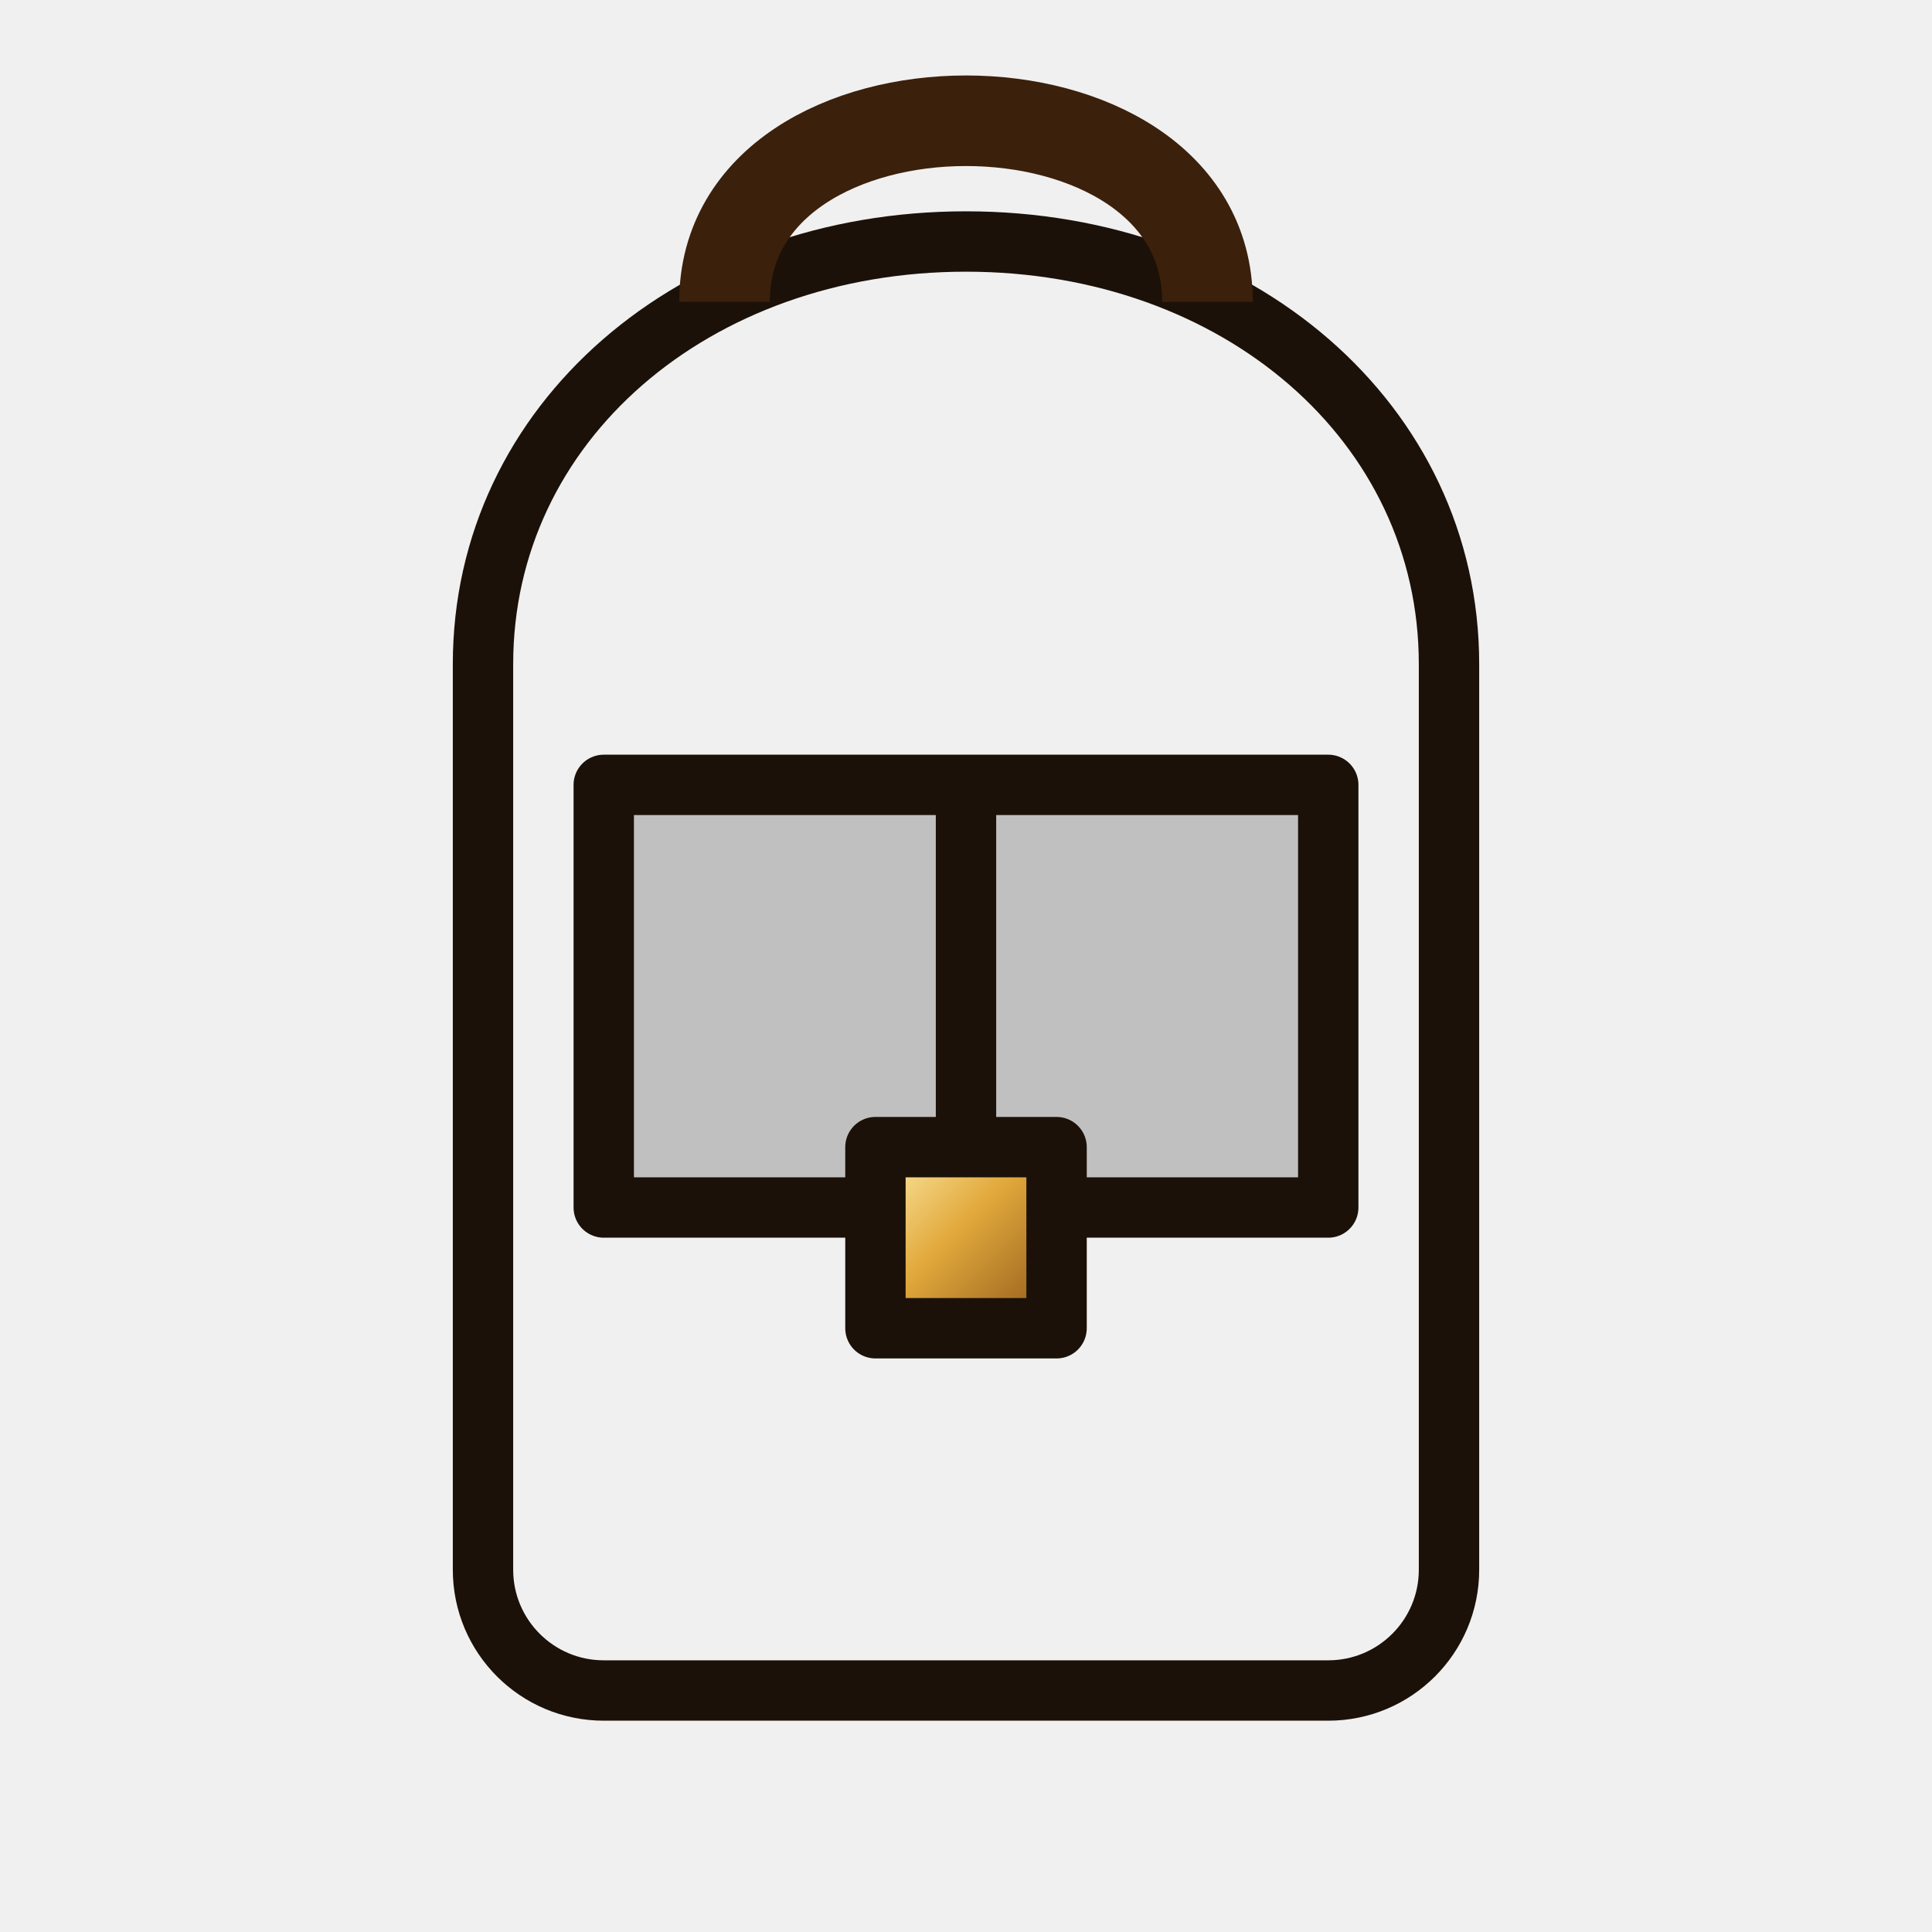
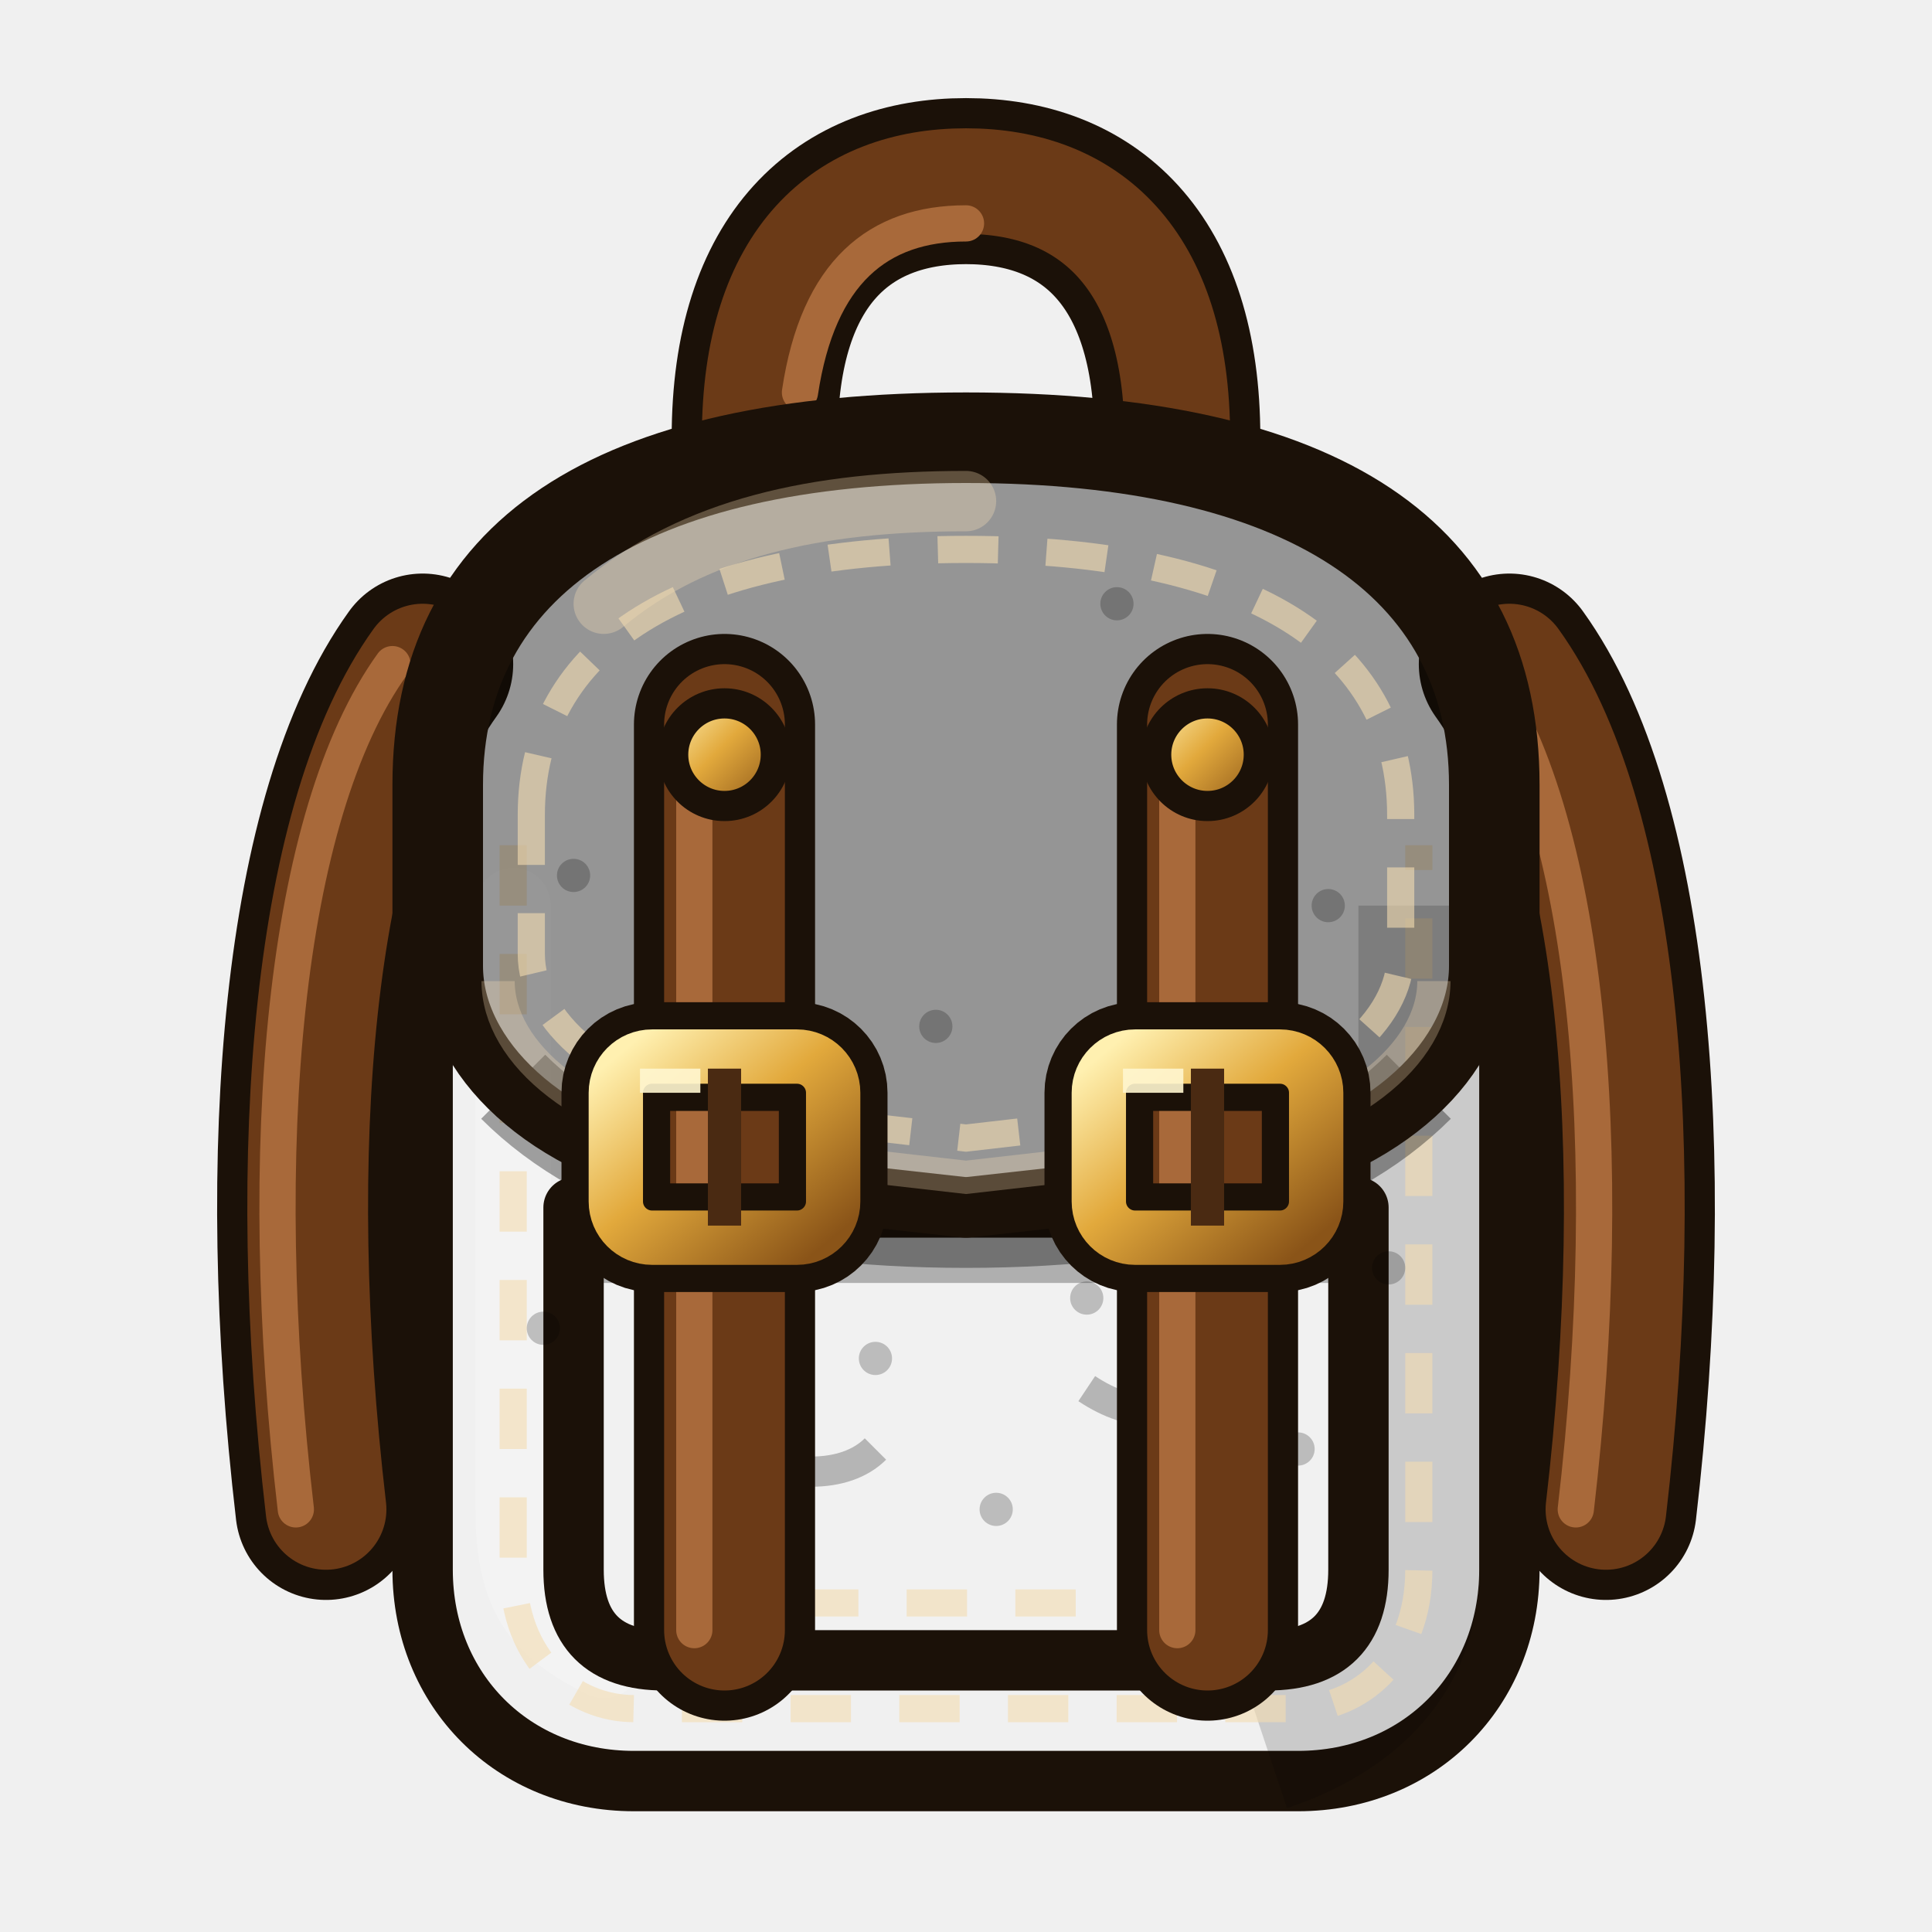
<svg xmlns="http://www.w3.org/2000/svg" viewBox="0 0 64 64" width="128" height="128">
  <defs>
    <linearGradient id="steel" x1="0" y1="0" x2="1" y2="1">
      <stop offset="0" stop-color="#f4f6fb" />
      <stop offset=".5" stop-color="#a9b0bd" />
      <stop offset="1" stop-color="#5d6470" />
    </linearGradient>
    <linearGradient id="gold" x1="0" y1="0" x2="1" y2="1">
      <stop offset="0" stop-color="#fff0b0" />
      <stop offset=".45" stop-color="#e2a93c" />
      <stop offset="1" stop-color="#8a5418" />
    </linearGradient>
    <linearGradient id="wood" x1="0" y1="0" x2="1" y2="0">
      <stop offset="0" stop-color="#9b6236" />
      <stop offset=".5" stop-color="#6e3f1e" />
      <stop offset="1" stop-color="#4a2a12" />
    </linearGradient>
    <linearGradient id="woodv" x1="0" y1="0" x2="0" y2="1">
      <stop offset="0" stop-color="#a86c3c" />
      <stop offset="1" stop-color="#5a3216" />
    </linearGradient>
    <linearGradient id="leather" x1="0" y1="0" x2="1" y2="1">
      <stop offset="0" stop-color="#b9783f" />
      <stop offset="1" stop-color="#5c3216" />
    </linearGradient>
    <linearGradient id="grey" x1="0" y1="0" x2="1" y2="1">
      <stop offset="0" stop-color="#ffffff" />
      <stop offset=".55" stop-color="#c8c8c8" />
      <stop offset="1" stop-color="#7a7a7a" />
    </linearGradient>
    <radialGradient id="greyr" cx=".35" cy=".3" r=".8">
      <stop offset="0" stop-color="#ffffff" />
      <stop offset=".6" stop-color="#bdbdbd" />
      <stop offset="1" stop-color="#6e6e6e" />
    </radialGradient>
    <radialGradient id="ruby" cx=".35" cy=".35" r=".7">
      <stop offset="0" stop-color="#ffb3b3" />
      <stop offset=".4" stop-color="#e0263a" />
      <stop offset="1" stop-color="#5e0610" />
    </radialGradient>
    <radialGradient id="red" cx=".35" cy=".3" r=".75">
      <stop offset="0" stop-color="#ff9a7a" />
      <stop offset=".45" stop-color="#d0281c" />
      <stop offset="1" stop-color="#6a0c08" />
    </radialGradient>
    <radialGradient id="green" cx=".35" cy=".3" r=".75">
      <stop offset="0" stop-color="#b8ffb0" />
      <stop offset=".5" stop-color="#3fa83a" />
      <stop offset="1" stop-color="#14401a" />
    </radialGradient>
    <radialGradient id="blue" cx=".35" cy=".3" r=".75">
      <stop offset="0" stop-color="#bfe0ff" />
      <stop offset=".45" stop-color="#2f6fd6" />
      <stop offset="1" stop-color="#0c2560" />
    </radialGradient>
    <radialGradient id="slime" cx=".35" cy=".3" r=".8">
      <stop offset="0" stop-color="#e6ffd0" />
      <stop offset=".5" stop-color="#6fcf3a" />
      <stop offset="1" stop-color="#2a6a14" />
    </radialGradient>
    <radialGradient id="ghost" cx=".4" cy=".3" r=".8">
      <stop offset="0" stop-color="#ffffff" />
      <stop offset=".55" stop-color="#bfeee0" />
      <stop offset="1" stop-color="#5aa898" />
    </radialGradient>
    <radialGradient id="ember" cx=".4" cy=".35" r=".75">
      <stop offset="0" stop-color="#fff3b0" />
      <stop offset=".45" stop-color="#ff8a1e" />
      <stop offset="1" stop-color="#8a1a06" />
    </radialGradient>
    <linearGradient id="fur" x1="0" y1="0" x2="1" y2="1">
      <stop offset="0" stop-color="#c9c3b8" />
      <stop offset="1" stop-color="#6d665c" />
    </linearGradient>
    <linearGradient id="snowfur" x1="0" y1="0" x2="1" y2="1">
      <stop offset="0" stop-color="#ffffff" />
      <stop offset="1" stop-color="#b7c7d4" />
    </linearGradient>
    <linearGradient id="carp" x1="0" y1="0" x2="1" y2="1">
      <stop offset="0" stop-color="#fff0a8" />
      <stop offset=".5" stop-color="#f0a12a" />
      <stop offset="1" stop-color="#a0520e" />
    </linearGradient>
    <linearGradient id="perch" x1="0" y1="0" x2="0" y2="1">
      <stop offset="0" stop-color="#7a9a3a" />
      <stop offset="1" stop-color="#e3d48a" />
    </linearGradient>
    <linearGradient id="trout" x1="0" y1="0" x2="0" y2="1">
      <stop offset="0" stop-color="#9fb8d8" />
      <stop offset="1" stop-color="#eef2ff" />
    </linearGradient>
    <radialGradient id="flame" cx=".5" cy=".8" r=".8">
      <stop offset="0" stop-color="#fff6c0" />
      <stop offset=".4" stop-color="#ffb02e" />
      <stop offset="1" stop-color="#d23a0c" />
    </radialGradient>
    <radialGradient id="violet" cx=".4" cy=".35" r=".75">
      <stop offset="0" stop-color="#f1dcff" />
      <stop offset=".5" stop-color="#a66cf0" />
      <stop offset="1" stop-color="#4b2286" />
    </radialGradient>
    <radialGradient id="ice" cx=".4" cy=".3" r=".8">
      <stop offset="0" stop-color="#ffffff" />
      <stop offset=".5" stop-color="#a9dcff" />
      <stop offset="1" stop-color="#3b7fb8" />
    </radialGradient>
    <linearGradient id="parch" x1="0" y1="0" x2="0" y2="1">
      <stop offset="0" stop-color="#fbeac0" />
      <stop offset="1" stop-color="#c9a466" />
    </linearGradient>
    <linearGradient id="stone" x1="0" y1="0" x2="1" y2="1">
      <stop offset="0" stop-color="#d6d2c8" />
      <stop offset="1" stop-color="#6f6b64" />
    </linearGradient>
    <radialGradient id="glass" cx=".35" cy=".3" r=".8">
      <stop offset="0" stop-color="#ffffff" stop-opacity=".35" />
      <stop offset="1" stop-color="#b8d4e8" stop-opacity=".12" />
    </radialGradient>
  </defs>
-   <path d="M16 22c0-8 7-14 16-14s16 6 16 14v30a4 4 0 0 1-4 4H20a4 4 0 0 1-4-4z" fill="none" stroke="#1b1108" stroke-width="2" stroke-linejoin="round" stroke-linecap="round" />
-   <path d="M20 26h24v14H20z" fill="#000" fill-opacity=".2" stroke="#1b1108" stroke-width="2" stroke-linejoin="round" stroke-linecap="round" />
-   <path d="M32 26v18" stroke="#1b1108" stroke-width="2" />
-   <rect x="29" y="38" width="6" height="6" fill="url(#gold)" stroke="#1b1108" stroke-width="2" stroke-linejoin="round" stroke-linecap="round" />
-   <path d="M24 10c0-4 4-6 8-6s8 2 8 6" fill="none" stroke="#3b200c" stroke-width="3" />
+   <path d="M14 22c-3.6 5-4.6 16-3.2 28" stroke="#1b1108" stroke-width="6" stroke-linecap="round" fill="none" />
+   <path d="M14 22c-3.6 5-4.6 16-3.2 28" stroke="#6b3a17" stroke-width="4" stroke-linecap="round" fill="none" />
+   <path d="M14 22c-3.6 5-4.6 16-3.2 28" stroke="#a8693a" stroke-width="1.2" stroke-linecap="round" fill="none" transform="translate(-1 0)" />
+   <path d="M50 22c3.6 5 4.6 16 3.2 28" stroke="#1b1108" stroke-width="6" stroke-linecap="round" fill="none" />
+   <path d="M50 22c3.6 5 4.6 16 3.2 28" stroke="#6b3a17" stroke-width="4" stroke-linecap="round" fill="none" />
+   <path d="M50 22c3.6 5 4.6 16 3.2 28" stroke="#a8693a" stroke-width="1.2" stroke-linecap="round" fill="none" transform="translate(-1 0)" />
+   <path d="M25 14.5c0-6 3-8.5 7-8.5s7 2.5 7 8.5" fill="none" stroke="#1b1108" stroke-width="5.5" />
+   <path d="M25 14.5c0-6 3-8.5 7-8.5s7 2.5 7 8.5" fill="none" stroke="#6b3a17" stroke-width="3.5" />
+   <path d="M26.5 13c.6-4 2.6-5.6 5.5-5.6" fill="none" stroke="#a8693a" stroke-width="1.2" stroke-linecap="round" />
+   <path d="M14 26c0-8 6-12 18-12s18 4 18 12v26c0 4-3 7-7 7H21c-4 0-7-3-7-7z" fill="none" stroke="#1b1108" stroke-width="2" stroke-linejoin="round" stroke-linecap="round" />
+   <path d="M47 30v22c0 3-2 5-5 6" fill="none" stroke="#000" stroke-opacity=".16" stroke-width="4" />
+   <path d="M17 30v20c0 3 1 4 3 5" fill="none" stroke="#fff" stroke-opacity=".22" stroke-width="2.5" stroke-linecap="round" />
+   <path d="M17 28v24c0 3 2 4.6 4 4.6h22c2 0 4-1.6 4-4.6V28" fill="none" stroke="#f3dcb0" stroke-opacity=".6" stroke-width=".9" stroke-dasharray="2 1.6" />
+   <path d="M19 41h26" stroke="#000" stroke-opacity=".3" stroke-width="3" />
+   <path d="M19 40h26v12c0 2-1 3-3 3H22c-2 0-3-1-3-3z" fill="#fff" fill-opacity=".08" stroke="#1b1108" stroke-width="2" stroke-linejoin="round" stroke-linecap="round" />
+   <path d="M21.5 43v8.5c0 1 .6 1.6 1.6 1.6h17.8c1 0 1.6-.6 1.6-1.6V43" fill="none" stroke="#f3dcb0" stroke-opacity=".6" stroke-width=".9" stroke-dasharray="2 1.6" />
+   <g fill="#000" fill-opacity=".22">
+     <circle cx="18" cy="44" r=".55" />
+     <circle cx="20" cy="36" r=".55" />
+     <circle cx="29" cy="45" r=".55" />
+     <circle cx="33" cy="50" r=".55" />
+     <circle cx="43" cy="48" r=".55" />
+     <circle cx="46" cy="42" r=".55" />
+     <circle cx="36" cy="43" r=".55" />
+     <circle cx="26" cy="52" r=".55" />
+     <circle cx="31" cy="34" r=".55" />
+     <circle cx="44" cy="30" r=".55" />
+     <circle cx="19" cy="29" r=".55" />
+     <circle cx="37" cy="20" r=".55" />
+   </g>
+   <path d="M24 48c2 1 4 1 5 0M36 46c1.5 1 3 1 4.5 0" stroke="#000" stroke-opacity=".25" stroke-width="1" fill="none" />
+   <path d="M17 36c3 3 8 4.5 15 4.5s12-1.5 15-4.5" fill="none" stroke="#000" stroke-opacity=".35" stroke-width="3" />
+   <path d="M15 26c0-7 6-11 17-11s17 4 17 11v6c0 3-3 6-8 7l-9 1-9-1c-5-1-8-4-8-7z" fill="#000" fill-opacity=".38" stroke="#1b1108" stroke-width="2" stroke-linejoin="round" stroke-linecap="round" />
+   <path d="M20 20c3-2.5 7-3.4 12-3.4" fill="none" stroke="#ffe2b8" stroke-opacity=".3" stroke-width="2" stroke-linecap="round" />
+   <path d="M17.6 27c0-5.6 5-8.8 14.4-8.8s14.4 3.2 14.4 8.8v4.6c0 2.2-2.4 4.4-6.6 5.2l-7.8.9-7.8-.9c-4.2-.8-6.6-3-6.6-5.2z" fill="none" stroke="#f3dcb0" stroke-opacity=".6" stroke-width=".9" stroke-dasharray="2 1.6" />
+   <path d="M16.5 32.5c0 2.4 2.8 4.8 7.6 5.6l7.9.9 7.9-.9c4.8-.8 7.6-3.2 7.6-5.6" fill="none" stroke="#ffe2b8" stroke-opacity=".28" stroke-width="1.1" />
+   <path d="M24 24v30" stroke="#1b1108" stroke-width="6" stroke-linecap="round" fill="none" />
+   <path d="M24 24v30" stroke="#6b3a17" stroke-width="4" stroke-linecap="round" fill="none" />
+   <path d="M24 24v30" stroke="#a8693a" stroke-width="1.2" stroke-linecap="round" fill="none" transform="translate(-1 0)" />
+   <path d="M40 24v30" stroke="#1b1108" stroke-width="6" stroke-linecap="round" fill="none" />
+   <path d="M40 24v30" stroke="#6b3a17" stroke-width="4" stroke-linecap="round" fill="none" />
+   <path d="M40 24v30" stroke="#a8693a" stroke-width="1.2" stroke-linecap="round" fill="none" transform="translate(-1 0)" />
+   <rect x="20.4" y="35" width="7.2" height="6" rx="1.2" fill="none" stroke="#1b1108" stroke-width="3.6" />
+   <rect x="20.4" y="35" width="7.2" height="6" rx="1.2" fill="none" stroke="url(#gold)" stroke-width="1.8" />
+   <path d="M24 35.4v5.2" stroke="#4a2a12" stroke-width="1.1" />
+   <path d="M21.2 35.8h2" stroke="#fff6d0" stroke-width=".8" stroke-opacity=".9" />
+   <rect x="36.4" y="35" width="7.2" height="6" rx="1.2" fill="none" stroke="#1b1108" stroke-width="3.6" />
+   <rect x="36.4" y="35" width="7.2" height="6" rx="1.2" fill="none" stroke="url(#gold)" stroke-width="1.8" />
+   <path d="M40 35.4v5.2" stroke="#4a2a12" stroke-width="1.1" />
+   <path d="M37.2 35.8h2" stroke="#fff6d0" stroke-width=".8" stroke-opacity=".9" />
+   <circle cx="24" cy="25" r="1.7" fill="url(#gold)" stroke="#1b1108" stroke-width="1" />
+   <circle cx="40" cy="25" r="1.7" fill="url(#gold)" stroke="#1b1108" stroke-width="1" />
</svg>
